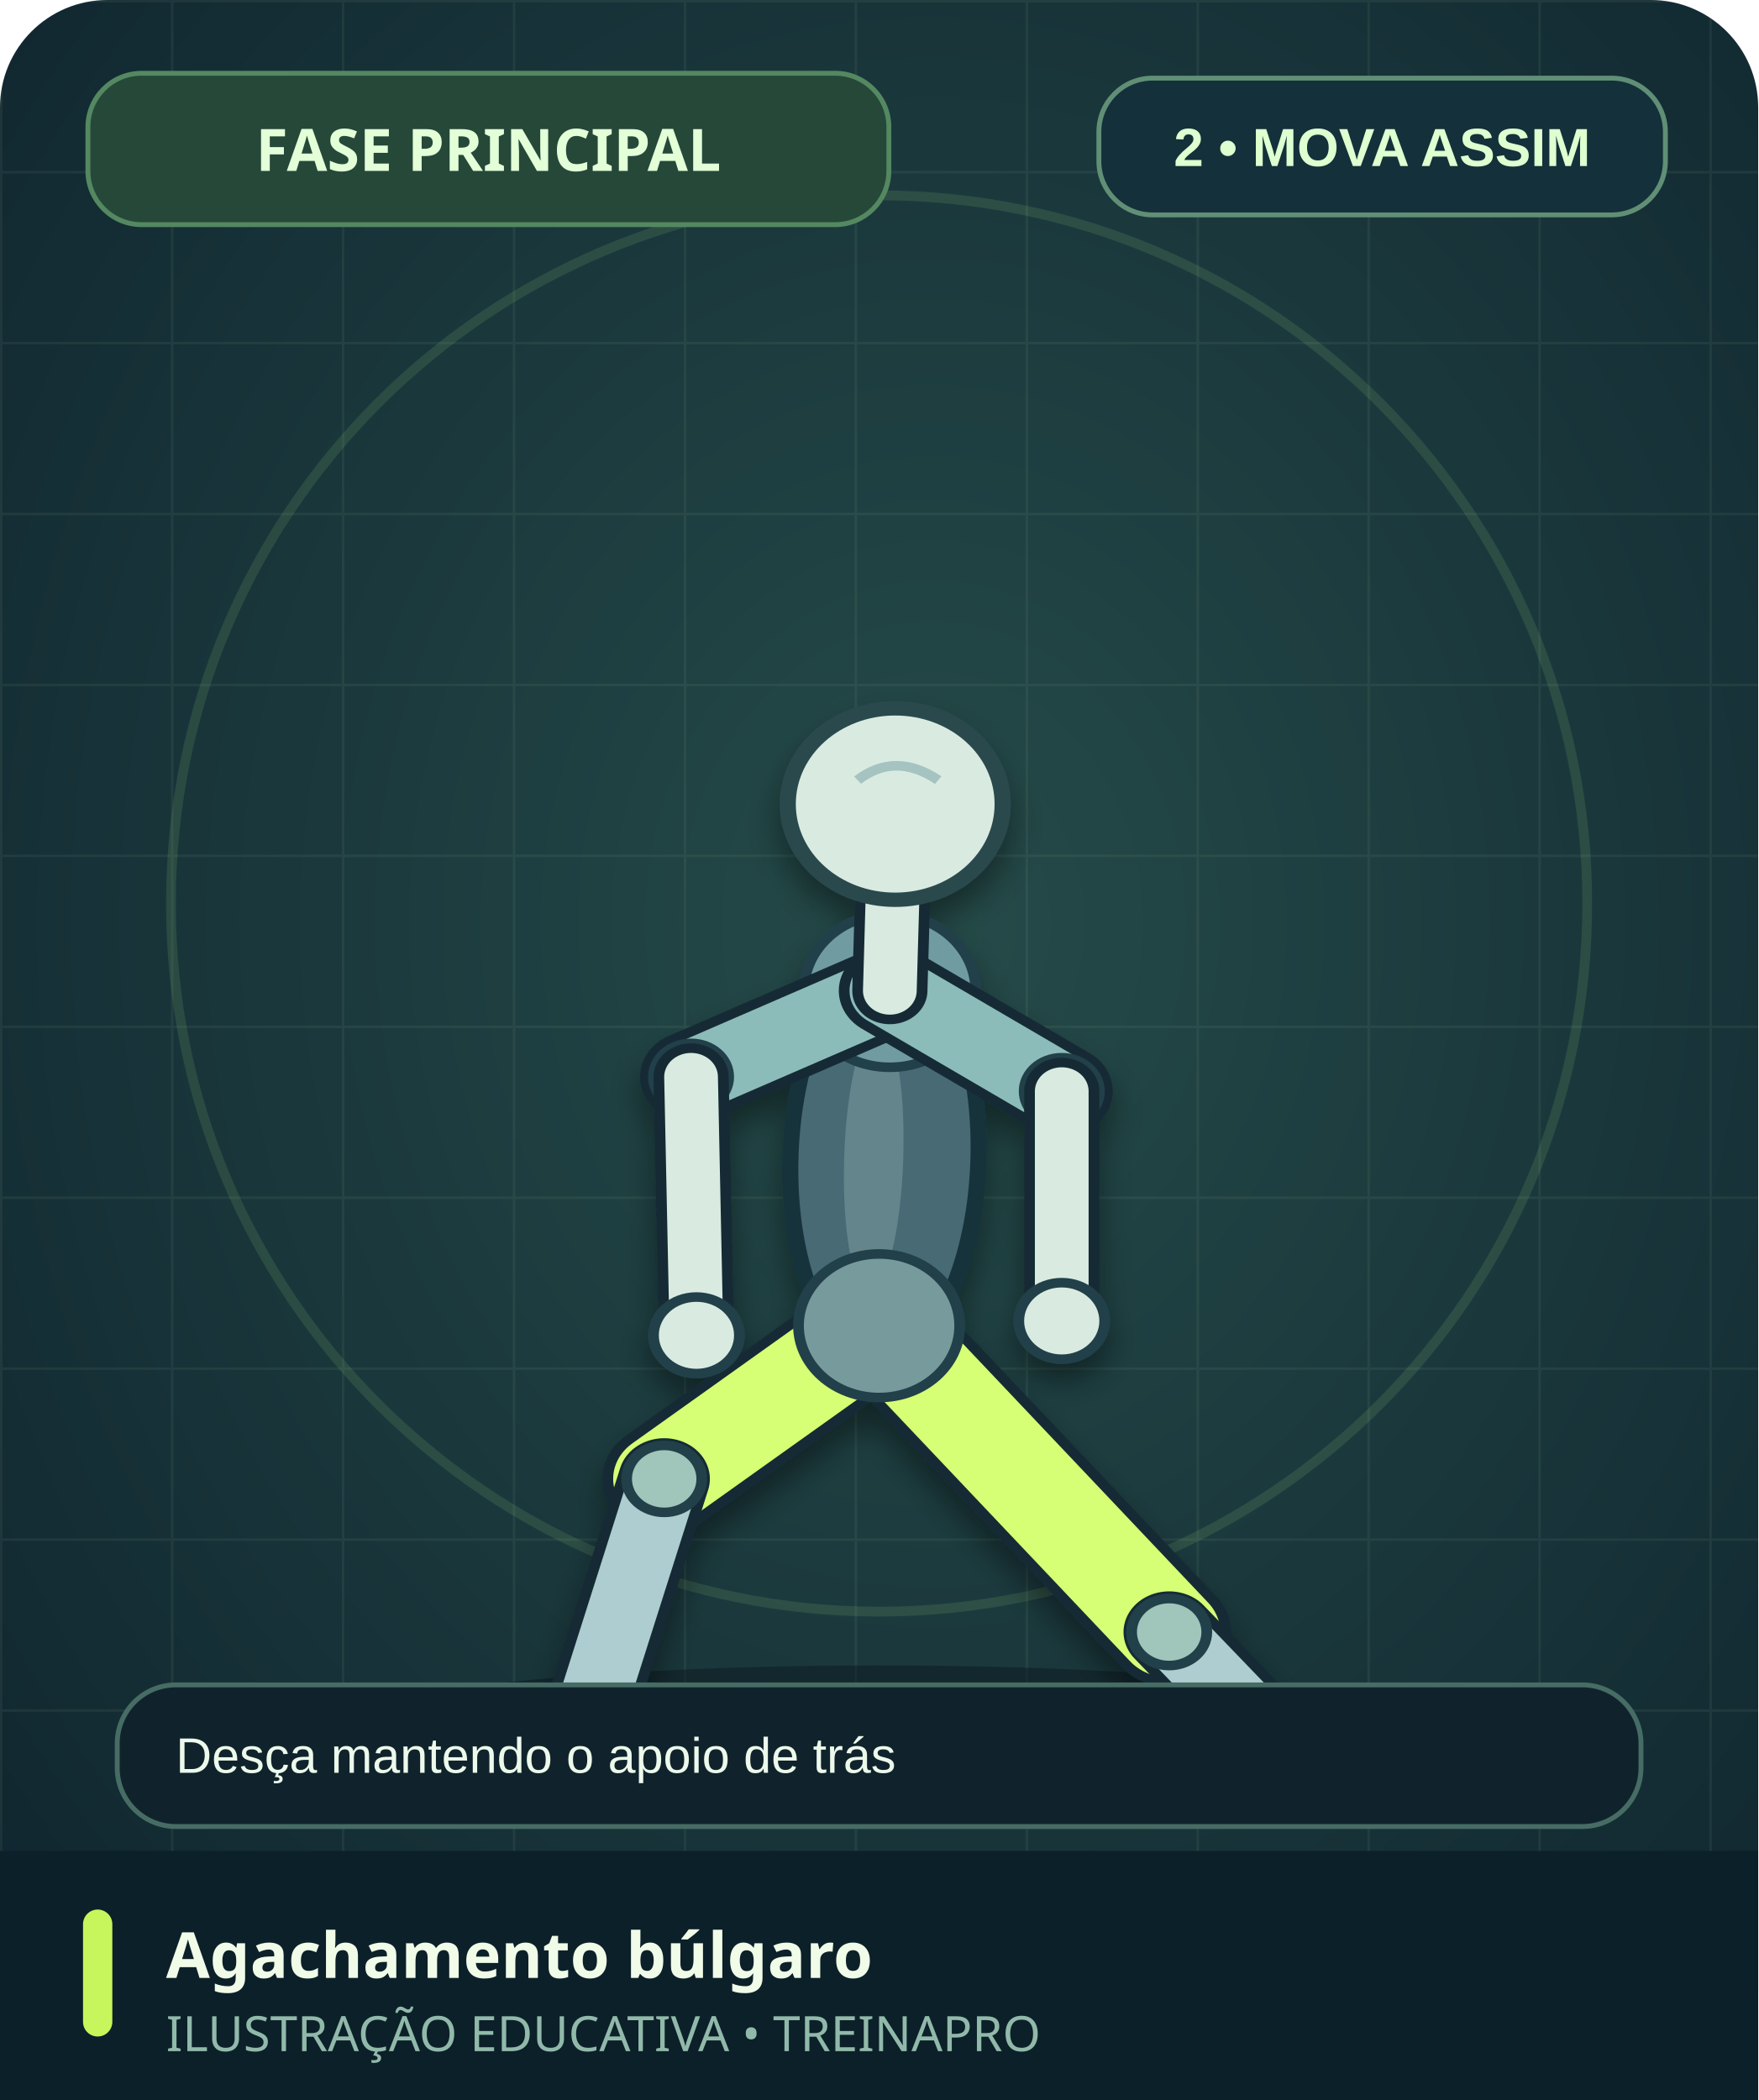
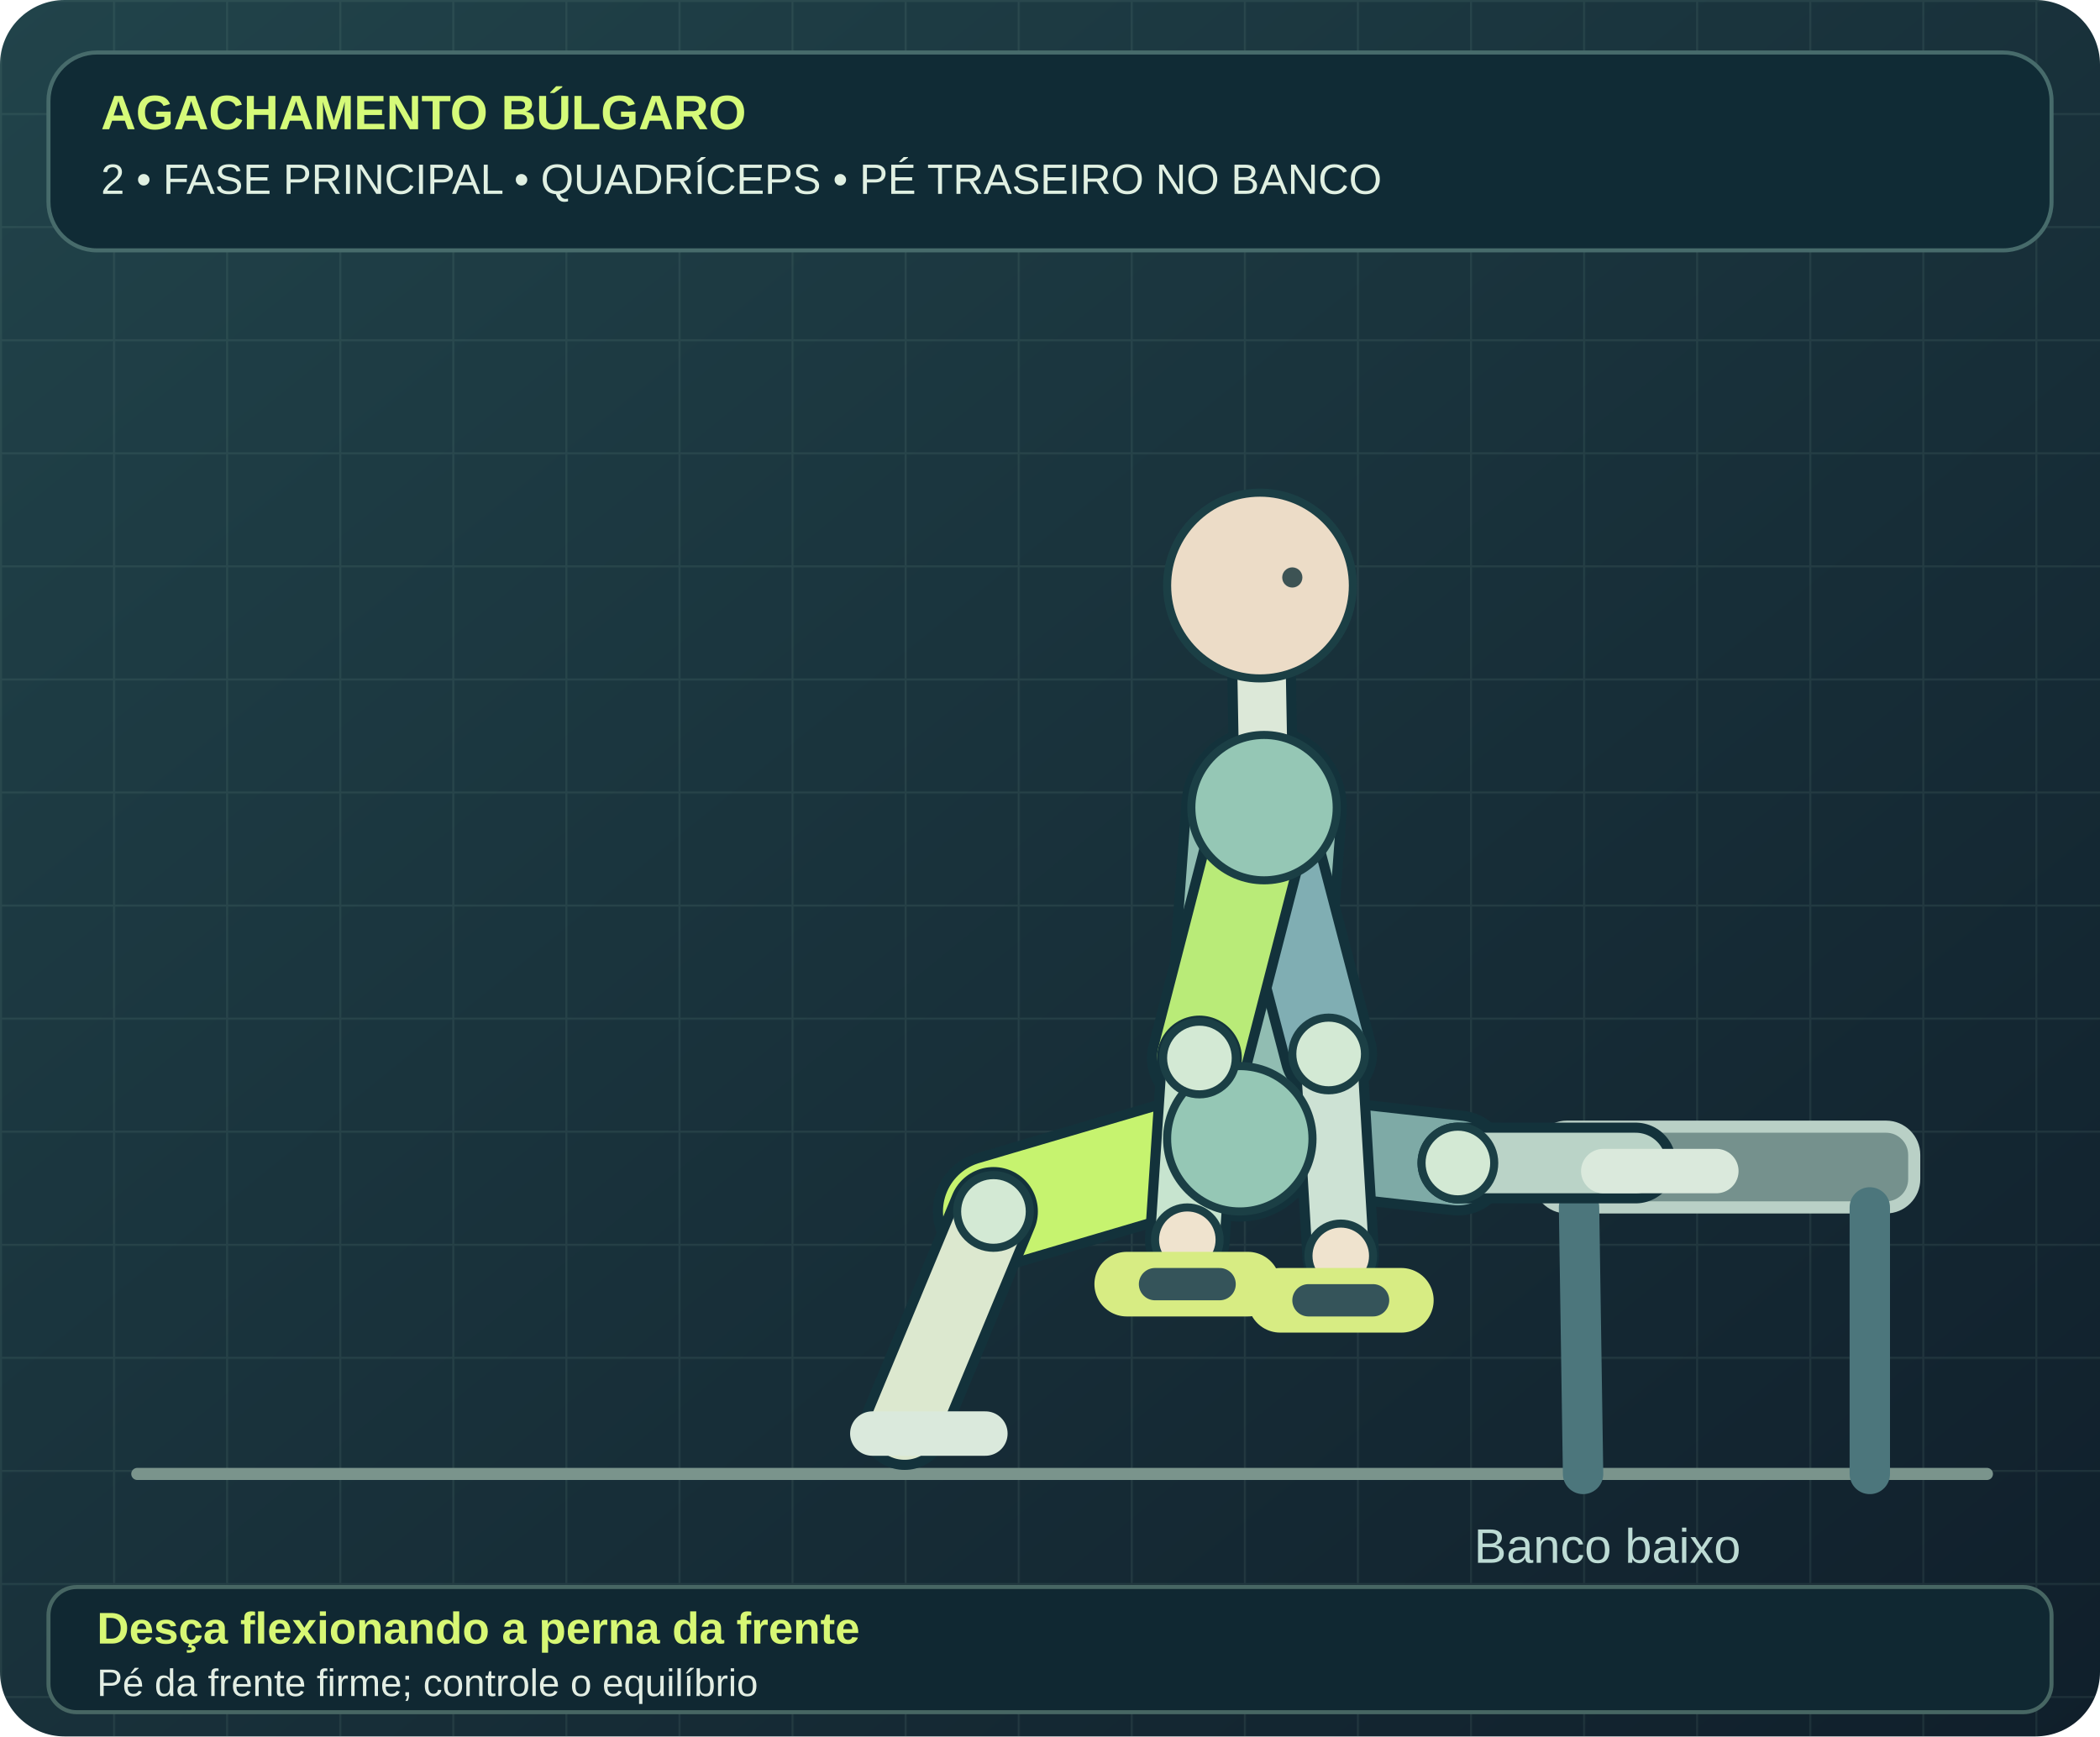
- <svg xmlns="http://www.w3.org/2000/svg" viewBox="0 0 360 430" role="img" aria-labelledby="title desc">
+ <svg xmlns="http://www.w3.org/2000/svg" viewBox="0 0 520 430" role="img" aria-labelledby="title desc">
  <defs>
-     <radialGradient id="bg" cx=".53" cy=".44" r=".78">
-       <stop stop-color="#254b49" />
-       <stop offset="1" stop-color="#0e222d" />
-     </radialGradient>
-     <pattern id="grid" width="35" height="35" patternUnits="userSpaceOnUse">
-       <path d="M35 0H0V35" stroke="#bddcb8" stroke-opacity=".07" fill="none" />
+     <linearGradient id="back" x1="0" y1="0" x2="1" y2="1">
+       <stop stop-color="#21434a" />
+       <stop offset="1" stop-color="#101f2b" />
+     </linearGradient>
+     <pattern id="grid" patternUnits="userSpaceOnUse" width="28" height="28">
+       <path d="M28 0H0V28" stroke="#9bc3ab" stroke-opacity=".10" fill="none" />
    </pattern>
-     <filter id="glow" x="-30%" y="-30%" width="160%" height="160%">
-       <feDropShadow dx="0" dy="4" stdDeviation="3" flood-color="#000" flood-opacity=".40" />
-     </filter>
  </defs>
-   <rect width="360" height="430" rx="22" fill="url(#bg)" />
-   <rect width="360" height="430" rx="22" fill="url(#grid)" />
-   <ellipse cx="180" cy="354" rx="112" ry="13" fill="#0b1820" opacity=".50" />
-   <circle cx="180" cy="185" r="145" fill="none" stroke="#b5ef80" stroke-opacity=".12" stroke-width="2" />
-   <rect x="18" y="15" width="164" height="31" rx="11" fill="#264839" stroke="#548861" />
-   <text x="100" y="35" text-anchor="middle" fill="#e3ffd8" font-family="sans-serif" font-size="12" font-weight="bold">FASE PRINCIPAL</text>
-   <g transform="translate(37 49) scale(1.1 .98)" filter="url(#glow)">
-     <line x1="37" y1="315" x2="221" y2="315" stroke="#587a80" stroke-width="3" stroke-linecap="round" />
-     <line x1="130" y1="227" x2="90" y2="259" stroke="#122c34" stroke-width="23" stroke-linecap="round" />
-     <line x1="130" y1="227" x2="90" y2="259" stroke="#d7ff75" stroke-width="19" stroke-linecap="round" />
-     <line x1="90" y1="259" x2="75" y2="312" stroke="#122c34" stroke-width="17" stroke-linecap="round" />
-     <line x1="90" y1="259" x2="75" y2="312" stroke="#adcdd0" stroke-width="13" stroke-linecap="round" />
-     <circle cx="90" cy="259" r="7" fill="#a0c5bb" stroke="#214149" stroke-width="2" />
-     <path d="M67 308 Q76 301 96 311 Q98 318 67 317Z" fill="#a6c4bb" stroke="#243c40" stroke-width="2" />
-     <line x1="130" y1="227" x2="184" y2="291" stroke="#122c34" stroke-width="23" stroke-linecap="round" />
-     <line x1="130" y1="227" x2="184" y2="291" stroke="#d7ff75" stroke-width="19" stroke-linecap="round" />
-     <line x1="184" y1="291" x2="202" y2="312" stroke="#122c34" stroke-width="17" stroke-linecap="round" />
-     <line x1="184" y1="291" x2="202" y2="312" stroke="#adcdd0" stroke-width="13" stroke-linecap="round" />
-     <circle cx="184" cy="291" r="7" fill="#a0c5bb" stroke="#214149" stroke-width="2" />
-     <path d="M194 308 Q203 301 223 311 Q225 318 194 317Z" fill="#a6c4bb" stroke="#243c40" stroke-width="2" />
-     <ellipse cx="131.0" cy="192.0" rx="17.5" ry="42.01" transform="rotate(1.64 131.0 192.0)" fill="#466a75" stroke="#18333b" stroke-width="3" />
-     <ellipse cx="129.0" cy="192.0" rx="5.5" ry="28.01" transform="rotate(1.64 131.0 192.0)" fill="#deefe3" opacity=".2" />
-     <circle cx="130" cy="227" r="15" fill="#779b9c" stroke="#214149" stroke-width="2" />
-     <circle cx="132" cy="157" r="16" fill="#6f9ca1" stroke="#214149" stroke-width="2" />
-     <line x1="132" y1="157" x2="95" y2="175" stroke="#122c34" stroke-width="19" stroke-linecap="round" />
-     <line x1="132" y1="157" x2="95" y2="175" stroke="#8cbcb9" stroke-width="15" stroke-linecap="round" />
-     <circle cx="95" cy="175" r="7" fill="#91bbba" stroke="#214149" stroke-width="2" />
-     <line x1="95" y1="175" x2="96" y2="229" stroke="#122c34" stroke-width="14" stroke-linecap="round" />
-     <line x1="95" y1="175" x2="96" y2="229" stroke="#d9ebe0" stroke-width="10" stroke-linecap="round" />
-     <circle cx="96" cy="229" r="8" fill="#d9ebe0" stroke="#214149" stroke-width="2" />
-     <line x1="132" y1="157" x2="164" y2="178" stroke="#122c34" stroke-width="19" stroke-linecap="round" />
-     <line x1="132" y1="157" x2="164" y2="178" stroke="#8cbcb9" stroke-width="15" stroke-linecap="round" />
-     <circle cx="164" cy="178" r="7" fill="#91bbba" stroke="#214149" stroke-width="2" />
-     <line x1="164" y1="178" x2="164" y2="226" stroke="#122c34" stroke-width="14" stroke-linecap="round" />
-     <line x1="164" y1="178" x2="164" y2="226" stroke="#d9ebe0" stroke-width="10" stroke-linecap="round" />
-     <circle cx="164" cy="226" r="8" fill="#d9ebe0" stroke="#214149" stroke-width="2" />
-     <line x1="132" y1="157" x2="133" y2="118" stroke="#122c34" stroke-width="14" stroke-linecap="round" />
-     <line x1="132" y1="157" x2="133" y2="118" stroke="#d9ebe0" stroke-width="10" stroke-linecap="round" />
-     <circle cx="133" cy="118" r="20" fill="#d9ebe0" stroke="#2a4a4e" stroke-width="3" />
-     <path d="M126 113 Q133 107 141 113" fill="none" stroke="#82a8aa" stroke-width="2" opacity=".6" />
-   </g>
-   <rect x="0" y="379" width="360" height="51" fill="#0c2029" />
-   <rect x="17" y="391" width="6" height="26" rx="3" fill="#c6f65b" />
-   <text x="34" y="405" fill="#f0fbe8" font-family="sans-serif" font-size="13" font-weight="bold">Agachamento búlgaro</text>
-   <text x="34" y="420" fill="#91b9aa" font-family="sans-serif" font-size="10">ILUSTRAÇÃO EDUCATIVA • TREINAPRO</text>
-   <g aria-hidden="true">
-     <rect x="225" y="16" rx="11" width="116" height="28" fill="#14303a" stroke="#608f76" />
-     <text x="283" y="34" text-anchor="middle" fill="#deffd0" font-size="11" font-family="Arial,sans-serif" font-weight="bold">2 • MOVA ASSIM</text>
-     <rect x="24" y="345" rx="12" width="312" height="29" fill="#10232c" stroke="#466c64" />
-     <text x="36" y="363" fill="#ecf9eb" font-size="10.2" font-family="Arial,sans-serif">Desça mantendo o apoio de trás</text>
-   </g>
+   <rect width="100%" height="100%" rx="16" fill="url(#back)" />
+   <rect width="100%" height="100%" rx="16" fill="url(#grid)" />
+   <line x1="34" y1="365" x2="492" y2="365" stroke="#7a948c" stroke-width="3" stroke-linecap="round" />
+   <rect x="381" y="279" width="93" height="20" rx="7" fill="#75918d" stroke="#b9d0c6" stroke-width="3" />
+   <line x1="391" y1="299" x2="392" y2="365" stroke="#4c767c" stroke-width="10" stroke-linecap="round" />
+   <line x1="463" y1="299" x2="463" y2="365" stroke="#4c767c" stroke-width="10" stroke-linecap="round" />
+   <text x="365" y="387" fill="#bddbd4" font-family="Arial,sans-serif" font-size="12">Banco baixo</text>
+   <line x1="307" y1="282" x2="361" y2="288" stroke="#13323b" stroke-width="26" stroke-linecap="round" />
+   <line x1="307" y1="282" x2="361" y2="288" stroke="#7eaaa6" stroke-width="21" stroke-linecap="round" />
+   <line x1="361" y1="288" x2="405" y2="288" stroke="#13323b" stroke-width="20" stroke-linecap="round" />
+   <line x1="361" y1="288" x2="405" y2="288" stroke="#bad3c7" stroke-width="15" stroke-linecap="round" />
+   <line x1="307" y1="282" x2="246" y2="300" stroke="#13323b" stroke-width="30" stroke-linecap="round" />
+   <line x1="307" y1="282" x2="246" y2="300" stroke="#c6f36f" stroke-width="25" stroke-linecap="round" />
+   <line x1="246" y1="300" x2="224" y2="353" stroke="#13323b" stroke-width="22" stroke-linecap="round" />
+   <line x1="246" y1="300" x2="224" y2="353" stroke="#dce8cf" stroke-width="17" stroke-linecap="round" />
+   <line x1="307" y1="282" x2="313" y2="200" stroke="#13323b" stroke-width="41" stroke-linecap="round" />
+   <line x1="307" y1="282" x2="313" y2="200" stroke="#91bdb2" stroke-width="36" stroke-linecap="round" />
+   <line x1="313" y1="200" x2="329" y2="261" stroke="#13323b" stroke-width="24" stroke-linecap="round" />
+   <line x1="313" y1="200" x2="329" y2="261" stroke="#80aeb3" stroke-width="19" stroke-linecap="round" />
+   <line x1="329" y1="261" x2="332" y2="311" stroke="#13323b" stroke-width="19" stroke-linecap="round" />
+   <line x1="329" y1="261" x2="332" y2="311" stroke="#cde2d4" stroke-width="14" stroke-linecap="round" />
+   <line x1="313" y1="200" x2="297" y2="262" stroke="#13323b" stroke-width="26" stroke-linecap="round" />
+   <line x1="313" y1="200" x2="297" y2="262" stroke="#b9eb78" stroke-width="21" stroke-linecap="round" />
+   <line x1="297" y1="262" x2="294" y2="307" stroke="#13323b" stroke-width="21" stroke-linecap="round" />
+   <line x1="297" y1="262" x2="294" y2="307" stroke="#c7e4cf" stroke-width="16" stroke-linecap="round" />
+   <line x1="313" y1="200" x2="312" y2="145" stroke="#13323b" stroke-width="17" stroke-linecap="round" />
+   <line x1="313" y1="200" x2="312" y2="145" stroke="#dce8d8" stroke-width="12" stroke-linecap="round" />
+   <circle cx="307" cy="282" r="18" fill="#95c7b5" stroke="#1b3f45" stroke-width="2" />
+   <circle cx="313" cy="200" r="18" fill="#95c7b5" stroke="#1b3f45" stroke-width="2" />
+   <circle cx="246" cy="300" r="9" fill="#d3e9d4" stroke="#1b3f45" stroke-width="2" />
+   <circle cx="361" cy="288" r="9" fill="#d3e9d4" stroke="#1b3f45" stroke-width="2" />
+   <circle cx="297" cy="262" r="9" fill="#d3e9d4" stroke="#1b3f45" stroke-width="2" />
+   <circle cx="329" cy="261" r="9" fill="#d3e9d4" stroke="#1b3f45" stroke-width="2" />
+   <circle cx="312" cy="145" r="23" fill="#ecdcc7" stroke="#1b3f45" stroke-width="2" />
+   <circle cx="320" cy="143" r="2.5" fill="#3d5354" />
+   <line x1="216" y1="355" x2="244" y2="355" stroke="#dae9dc" stroke-width="11" stroke-linecap="round" />
+   <line x1="397" y1="290" x2="425" y2="290" stroke="#dae9dc" stroke-width="11" stroke-linecap="round" />
+   <circle cx="294" cy="307" r="8" fill="#efe3ce" stroke="#1b3f45" stroke-width="2" />
+   <circle cx="332" cy="311" r="8" fill="#efe3ce" stroke="#1b3f45" stroke-width="2" />
+   <line x1="279" y1="318" x2="309" y2="318" stroke="#d7ec83" stroke-width="16" stroke-linecap="round" />
+   <line x1="286" y1="318" x2="302" y2="318" stroke="#35545a" stroke-width="8" stroke-linecap="round" />
+   <line x1="317" y1="322" x2="347" y2="322" stroke="#d7ec83" stroke-width="16" stroke-linecap="round" />
+   <line x1="324" y1="322" x2="340" y2="322" stroke="#35545a" stroke-width="8" stroke-linecap="round" />
+   <rect x="12" y="13" width="496" height="49" rx="12" fill="#102b35" stroke="#476b6b" />
+   <text x="25" y="32" fill="#d5fa79" font-weight="700" font-family="Arial,sans-serif" font-size="12">AGACHAMENTO BÚLGARO</text>
+   <text x="25" y="48" fill="#e0f0e2" font-family="Arial,sans-serif" font-size="10.5">2 • FASE PRINCIPAL • QUADRÍCEPS • PÉ TRASEIRO NO BANCO</text>
+   <rect x="12" y="393" width="496" height="31" rx="7" fill="#102832" stroke="#476663" />
+   <text x="24" y="407" fill="#d7f774" font-family="Arial,sans-serif" font-size="11" font-weight="700">Desça flexionando a perna da frente</text>
+   <text x="24" y="420" fill="#e2ede3" font-family="Arial,sans-serif" font-size="9.5">Pé da frente firme; controle o equilíbrio</text>
</svg>
